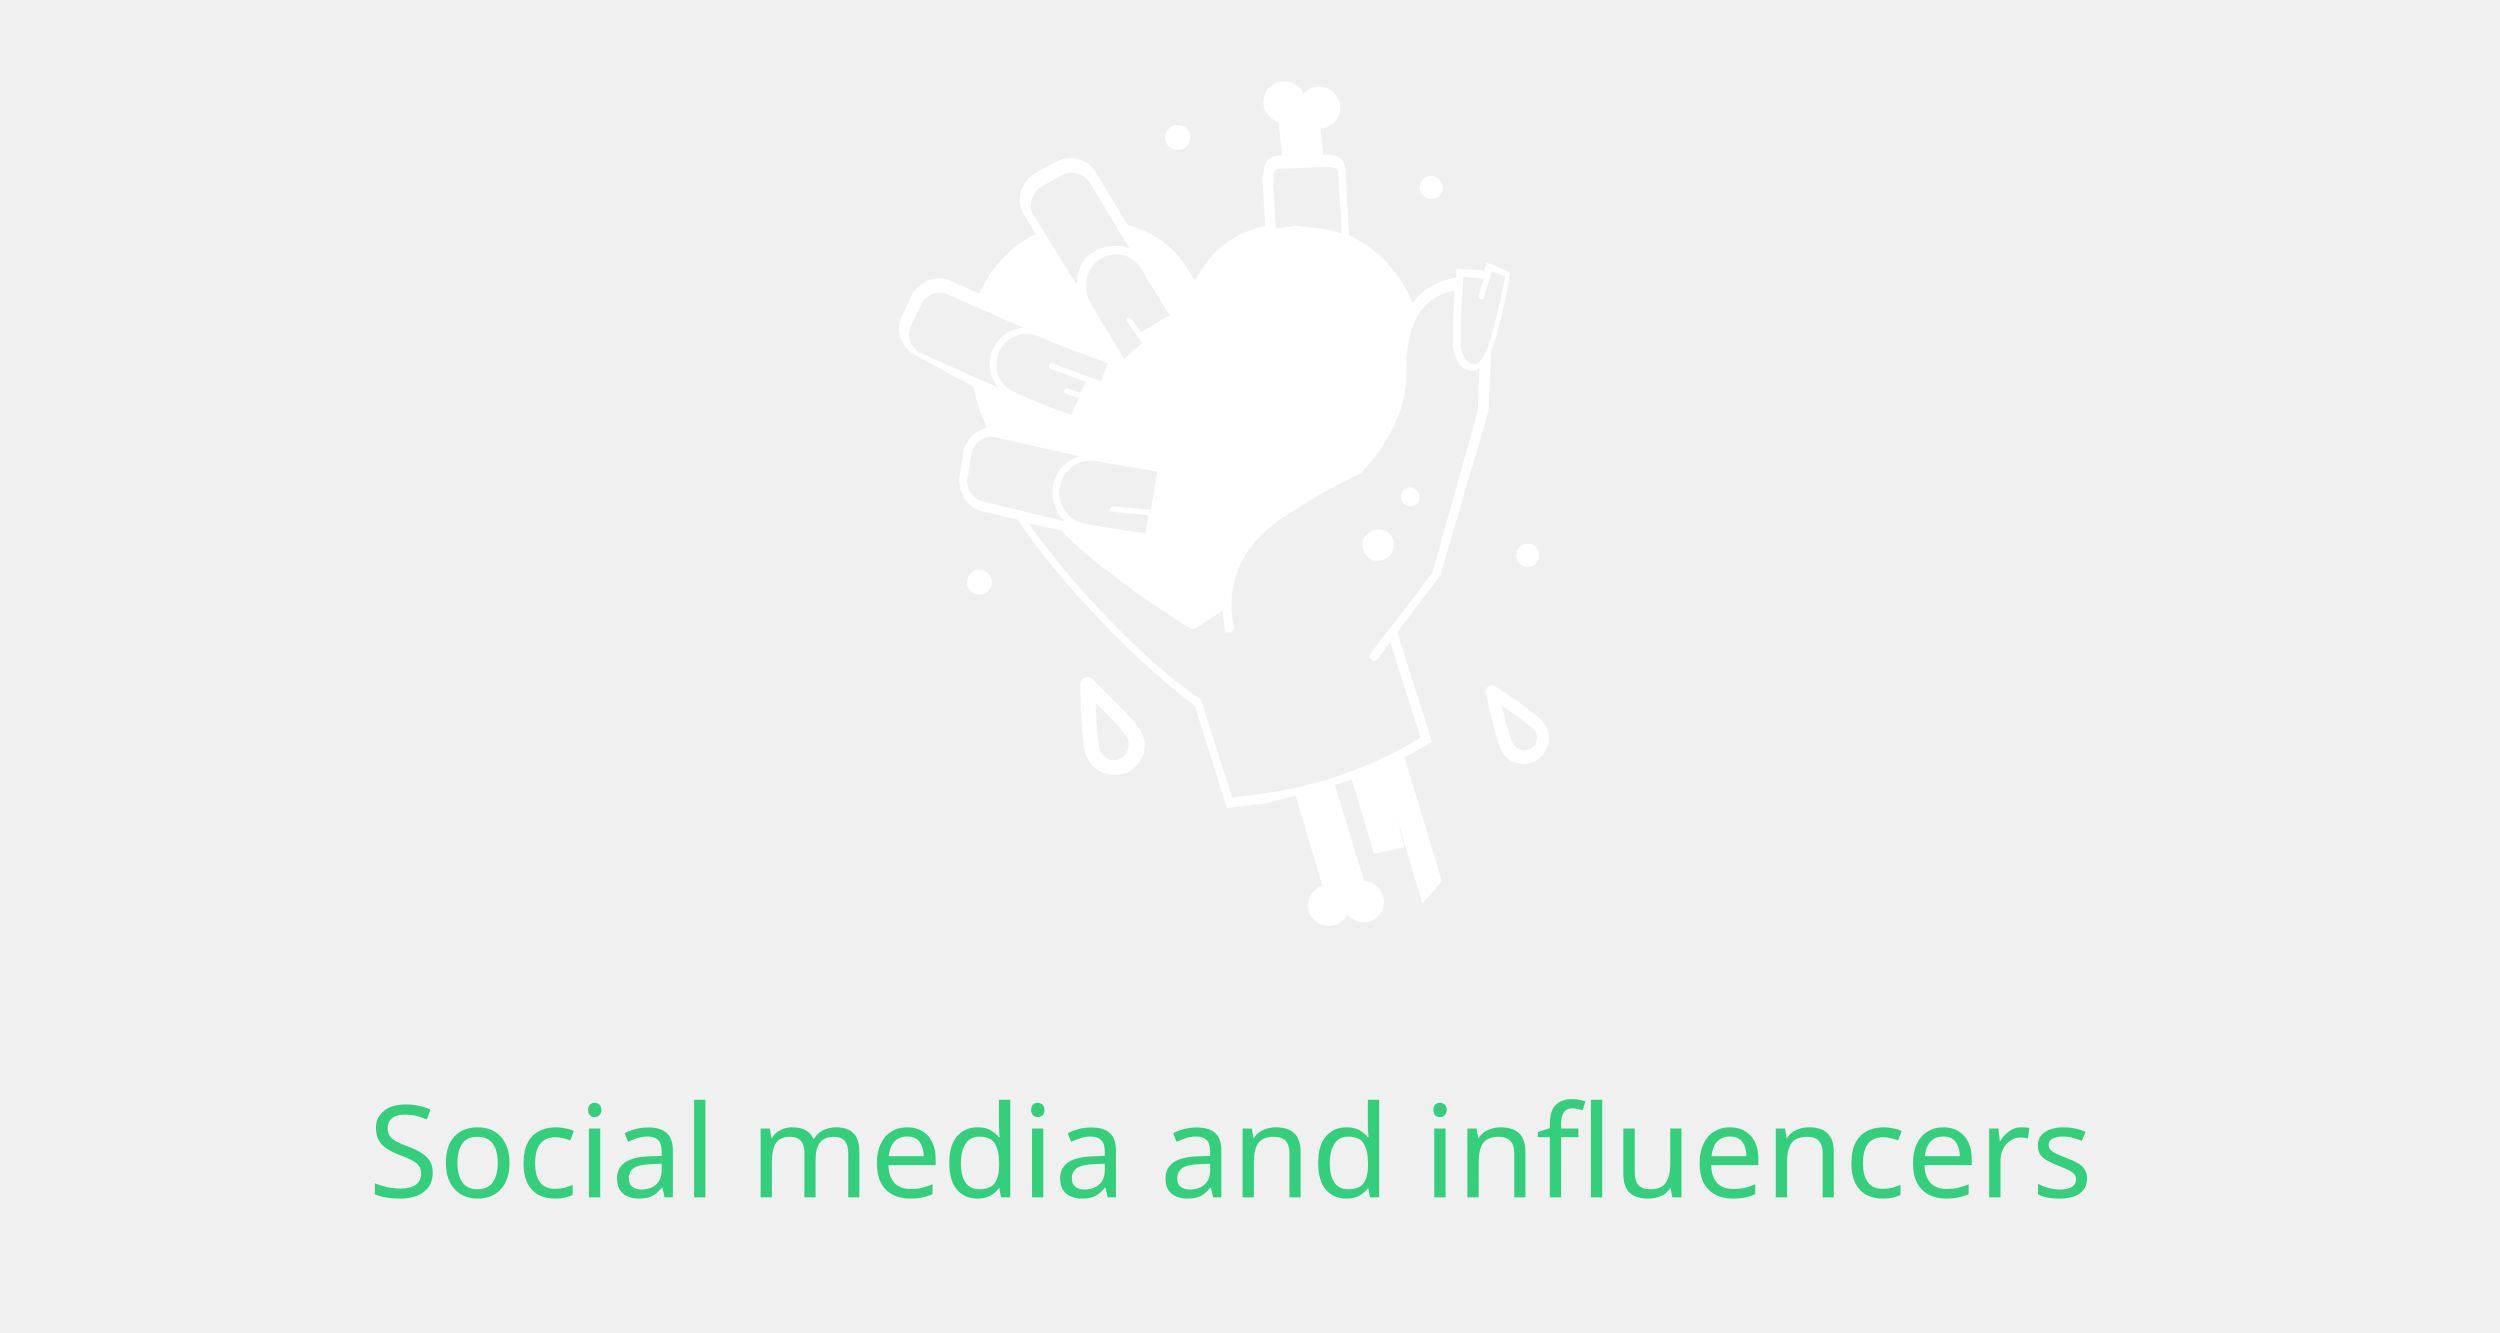
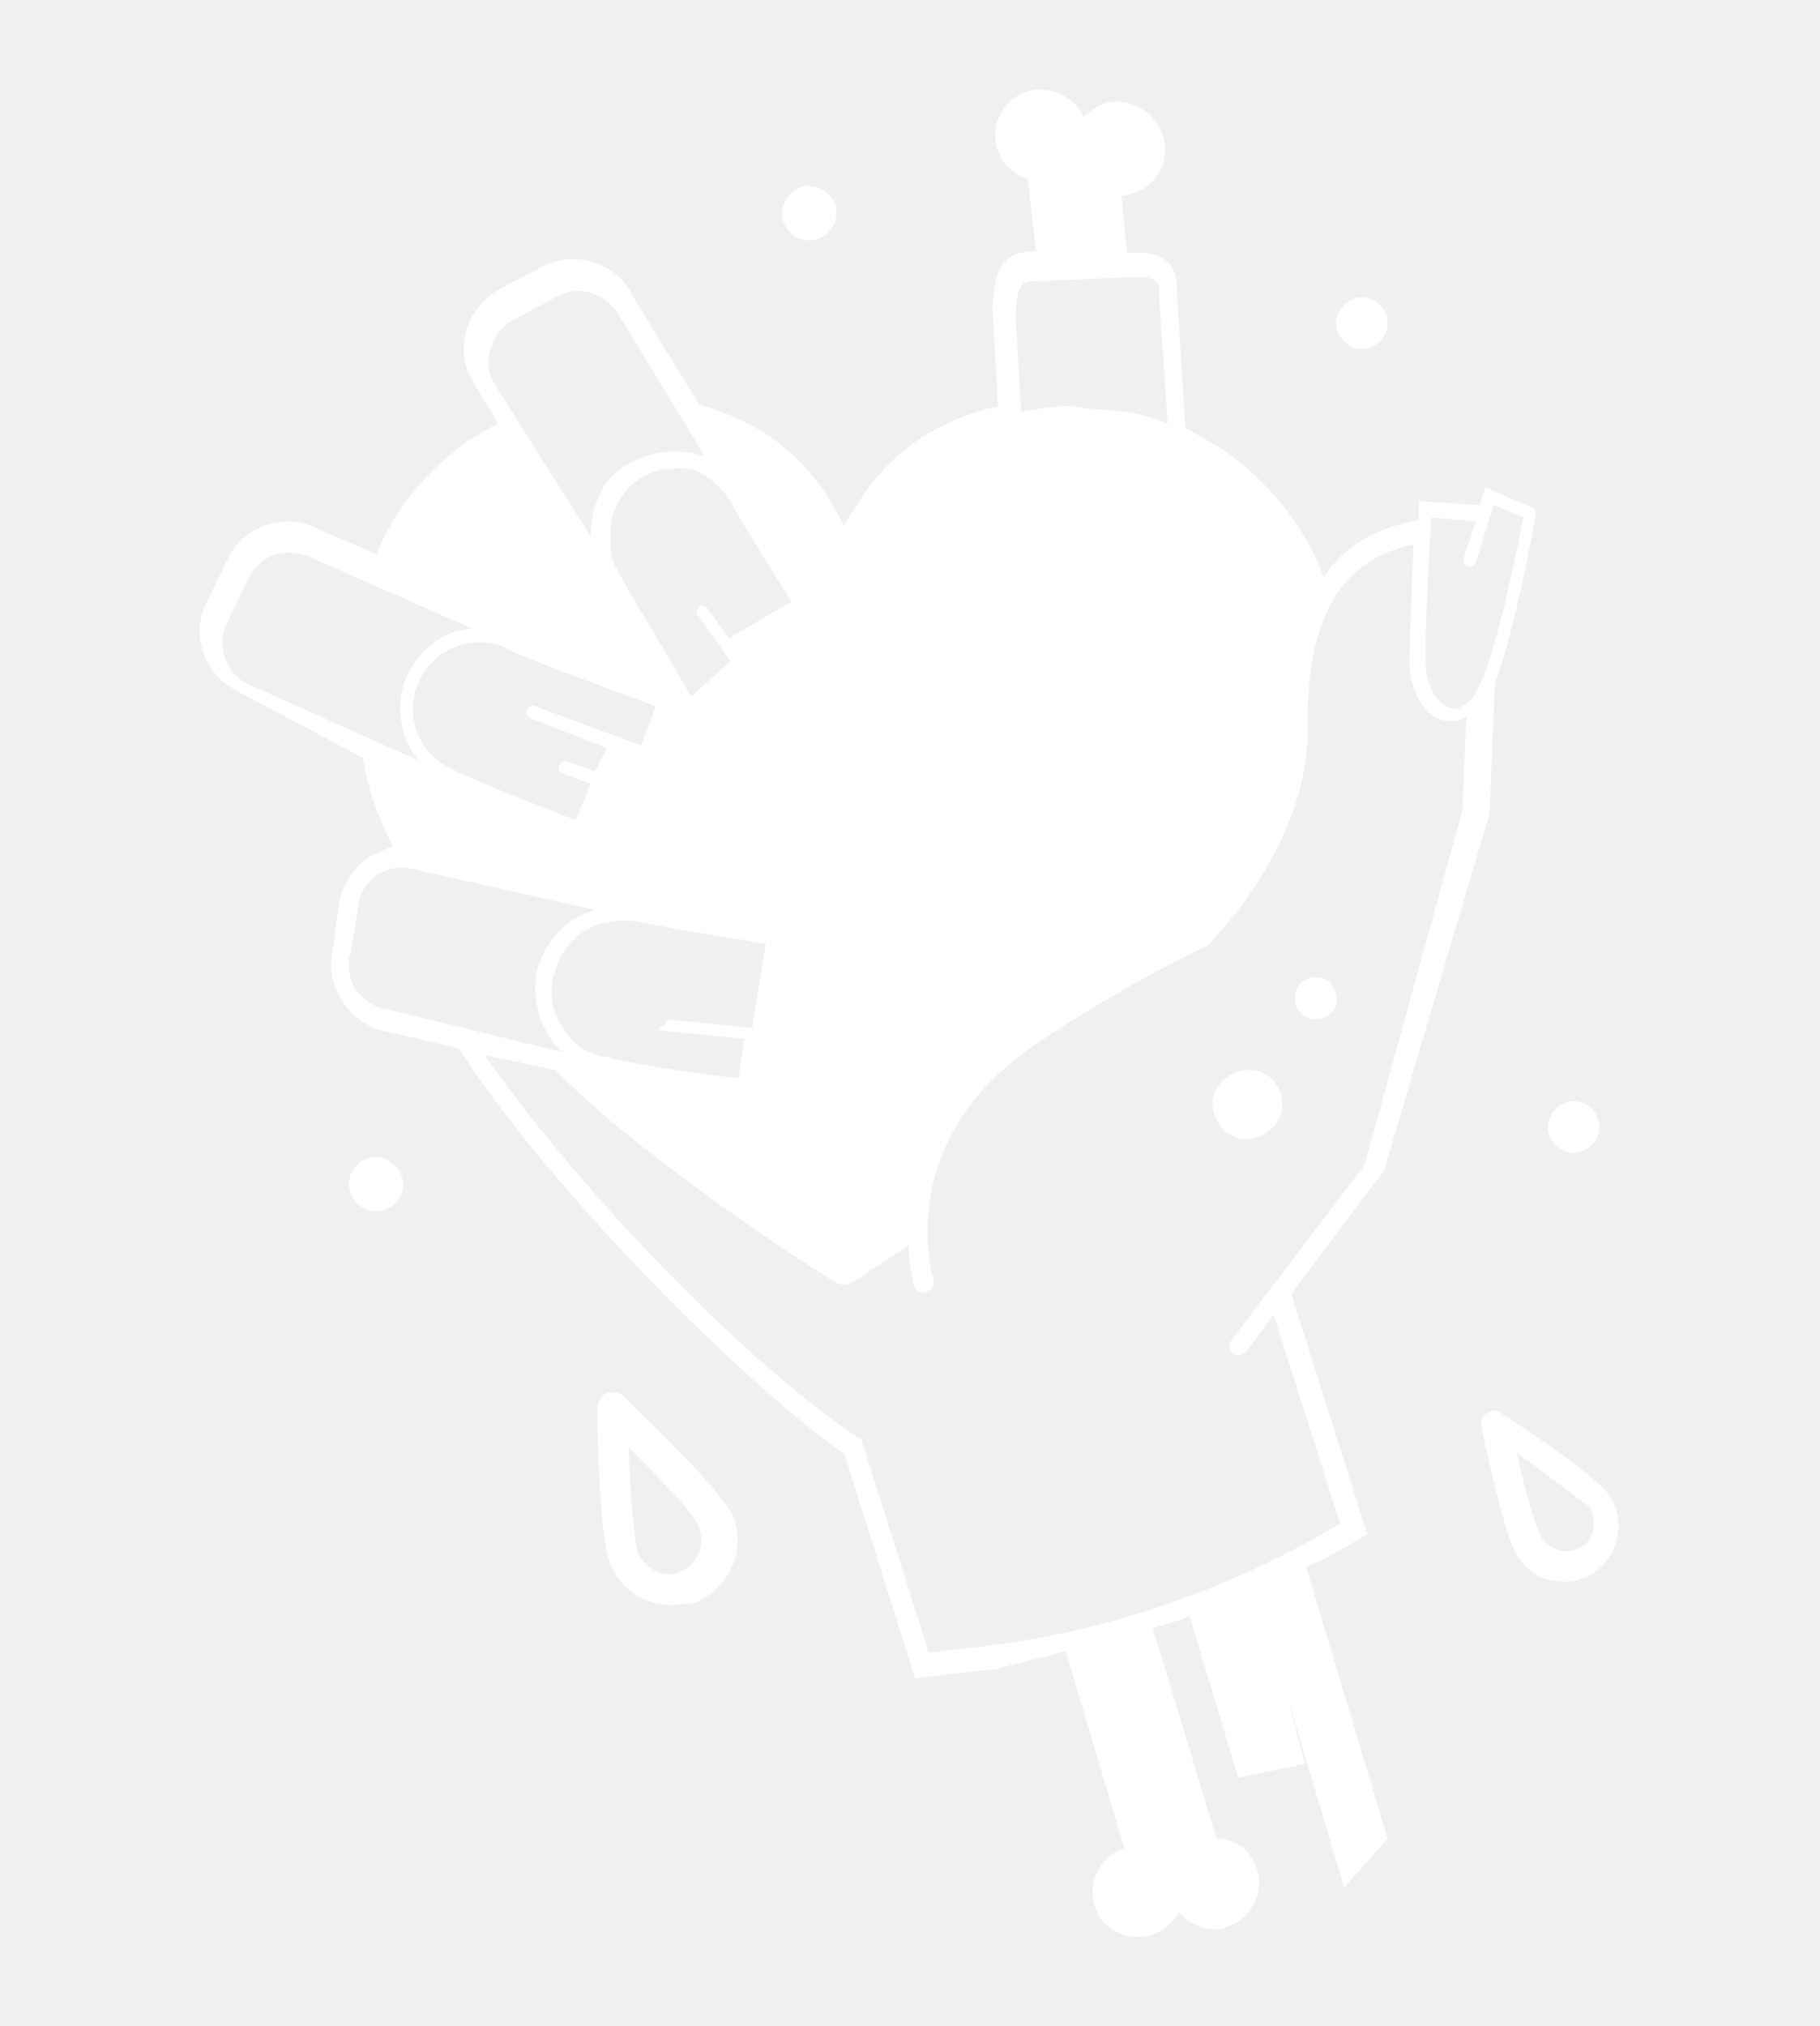
- <svg xmlns="http://www.w3.org/2000/svg" version="1.1" id="Layer_1" x="0px" y="0px" viewBox="0 0 280 149.2" style="enable-background:new 0 0 280 149.2;" xml:space="preserve">
+ <svg xmlns="http://www.w3.org/2000/svg" version="1.1" id="Layer_1" x="0px" y="0px" viewBox="0 0 134 149.2" style="enable-background:new 0 0 134 149.2;" xml:space="preserve">
  <style type="text/css">
	.st0{fill:#FFFFFF;}
- 	.st1{fill:#34CF7C;}
- 	.st2{font-family:'Avenir-Black';}
- 	.st3{font-size:14.38px;}
</style>
-   <g>
-     <path class="st0" d="M124.8,86.8c-0.4,0-0.8-0.1-1.2-0.2c-0.8-0.3-1.5-1-1.9-1.8c-0.6-1.4-0.7-7-0.7-8.1c0-0.3,0.2-0.7,0.5-0.8   c0.3-0.1,0.7-0.1,0.9,0.2c0.8,0.8,4.9,4.7,5.5,6c0.8,1.7,0,3.7-1.8,4.5C125.7,86.7,125.2,86.8,124.8,86.8z M122.7,78.7   c0.1,2.3,0.3,4.8,0.5,5.4c0.2,0.4,0.5,0.7,0.9,0.9c0.4,0.2,0.9,0.2,1.3,0c0.9-0.4,1.2-1.4,0.9-2.2   C126.1,82.1,124.3,80.3,122.7,78.7z M171.2,85.5c-0.4,0.1-0.7,0.1-1.1,0c-0.8-0.1-1.4-0.6-1.8-1.2c-0.7-1.1-1.7-5.7-1.9-6.7   c-0.1-0.3,0.1-0.6,0.3-0.7c0.2-0.2,0.6-0.2,0.8,0c0.8,0.5,4.8,3.1,5.5,4.2c0.9,1.3,0.5,3.1-0.8,4C171.9,85.3,171.6,85.4,171.2,85.5   z M168.2,79c0.4,1.9,1,3.9,1.3,4.4c0.2,0.3,0.5,0.5,0.9,0.6c0.4,0.1,0.8,0,1.1-0.2c0.7-0.4,0.8-1.3,0.4-2   C171.5,81.4,169.8,80.1,168.2,79z M154.6,59.3c-1-0.1-1.9,0.6-2,1.5c-0.1,1,0.6,1.9,1.5,2c1,0.1,1.9-0.6,2-1.5   C156.3,60.3,155.6,59.4,154.6,59.3z M158.7,54.9c-0.4-0.4-1.1-0.4-1.5,0c-0.4,0.4-0.4,1.1,0,1.5c0.4,0.4,1.1,0.4,1.5,0   C159.1,56.1,159.1,55.4,158.7,54.9z M171.1,60.9c-0.7,0-1.3,0.6-1.3,1.3s0.6,1.3,1.3,1.3s1.3-0.6,1.3-1.3   C172.4,61.4,171.8,60.9,171.1,60.9z M160.3,19.7c-0.7,0-1.3,0.6-1.3,1.3c0,0.7,0.6,1.3,1.3,1.3c0.7,0,1.3-0.6,1.3-1.3   C161.6,20.3,161,19.7,160.3,19.7z M109.7,63.8c-0.8,0-1.4,0.6-1.4,1.4c0,0.8,0.6,1.4,1.4,1.4c0.8,0,1.4-0.6,1.4-1.4   C111.1,64.5,110.4,63.8,109.7,63.8z M131.9,14c-0.8,0-1.4,0.6-1.4,1.4s0.6,1.4,1.4,1.4s1.4-0.6,1.4-1.4   C133.4,14.7,132.7,14,131.9,14z M109,43.3c0.3,1.5,0.8,3,1.5,4.5c0,0,0,0.1,0.1,0.1c-0.2,0-0.4,0.1-0.6,0.2c0,0,0,0,0,0   c-0.2,0.1-0.4,0.2-0.6,0.3c-0.8,0.5-1.3,1.3-1.5,2.2l-0.4,2.6c-0.2,0.9,0,1.8,0.5,2.6c0.5,0.8,1.2,1.3,2.1,1.5l3.9,0.9   c4.2,6.6,14,16.7,19.8,20.8l3.6,11.5l3.4-0.4c0.4,0,0.9-0.1,1.3-0.2l3-0.8l3,10.1c-1.2,0.4-1.9,1.7-1.5,2.9   c0.4,1.2,1.7,1.9,2.9,1.5c0.6-0.2,1.1-0.6,1.4-1.2c0.6,0.7,1.6,1.1,2.5,0.8c1.2-0.4,1.9-1.7,1.5-2.9c-0.3-1-1.1-1.6-2.1-1.6   l-3.3-10.8l1.4-0.4l0.5-0.2l2.5,8.3l3.4-0.7l-0.9-3.5l2.9,9.8l2.2-2.5l-4.2-13.9l0.6-0.3c0.1-0.1,0.3-0.1,0.4-0.2l2.1-1.2   l-3.9-12.3l4.7-6.2l0.1-0.1l5.4-18.4l0.3-6.7c1-2.5,2.1-8.4,2.1-8.6l0-0.3l-2.6-1.1l-0.3,0.9l-3.1-0.2l0,0.3c0,0,0,0.3,0,0.7   c-2.3,0.4-3.9,1.4-4.9,2.9c-1-2.6-2.7-4.8-5.1-6.5c-0.6-0.4-1.3-0.8-2-1.2l-0.4-6.6c0-0.9-0.1-1.5-0.5-1.9c-0.4-0.4-1-0.5-1.9-0.5   l-0.1,0l-0.3-2.9c1.3-0.1,2.3-1.2,2.2-2.5c-0.1-1.3-1.2-2.3-2.5-2.2c-0.6,0-1.2,0.4-1.6,0.8c-0.4-0.9-1.3-1.4-2.3-1.4   c-1.3,0.1-2.3,1.2-2.2,2.5c0.1,1,0.8,1.8,1.7,2.1l0.4,3.7c-2.1,0-2.1,1.4-2.2,2.9l0.3,5c-2.6,0.6-4.8,1.8-6.5,4   c-0.4,0.5-0.7,1.1-1.1,1.6c-0.1,0.2-0.2,0.3-0.3,0.6c-0.3-0.5-0.5-1-0.8-1.4c-1.6-2.6-3.9-4.1-6.7-4.9l-3.4-5.6   c-0.8-1.7-2.9-2.4-4.6-1.5l-2.2,1.2c-0.8,0.4-1.4,1.1-1.7,2c-0.3,0.9-0.2,1.8,0.2,2.6l1.4,2.3c-0.6,0.3-1.1,0.6-1.7,1   c-2.1,1.5-3.6,3.4-4.6,5.7l-2.9-1.3c-1.6-0.9-3.7-0.3-4.6,1.3l-1.1,2.3c-0.9,1.6-0.3,3.7,1.4,4.6 M143.6,18.9c0,0,0.1,0,0.1,0   l4.8-0.2c0.5,0,1,0,1.2,0.2c0.2,0.1,0.2,0.7,0.2,1.1l0.4,6.2c0,0,0,0,0,0c-1-0.4-2-0.6-3.1-0.7c-0.6-0.1-1.2-0.1-1.8-0.2   c-0.1,0-0.3,0-0.4,0c-0.5,0.1-1,0.1-1.5,0.2c-0.2,0-0.4,0.1-0.6,0.1l-0.3-4.8C142.6,19.1,142.7,18.9,143.6,18.9z M128,30.4   c0.4,0.8,2.4,3.9,3,4.9l-3.2,1.9l-1.1-1.5c-0.1-0.1-0.3-0.2-0.4-0.1c-0.1,0.1-0.2,0.3-0.1,0.4l1.7,2.4l-2,1.8l-1.8-3   c0,0-1.7-2.7-2.1-3.6c-0.2-0.3-0.3-0.7-0.3-1l0,0c0,0-0.1-0.6,0-1.4c0.2-0.9,0.8-1.8,1.7-2.3c0.5-0.3,1-0.4,1.6-0.4   c0.1,0,0.1,0,0.2,0c0,0,0,0,0,0c0.1,0,0.2,0,0.2,0c0.2,0,0.4,0.1,0.6,0.1C126.9,29,127.6,29.6,128,30.4z M124.4,57.3l4.2,0.4   l-0.3,2c-1-0.1-4-0.5-6-0.9c-0.4-0.1-0.8-0.2-1-0.2c0,0-0.1,0-0.1,0c-0.9-0.2-1.6-0.8-2.1-1.7c-0.5-0.8-0.6-1.8-0.3-2.7   c0.4-1.6,1.8-2.6,3.4-2.6c0.3,0,0.6,0,0.9,0.1c0.9,0.2,5.3,0.9,6.5,1.1l-0.7,4.3l-4.2-0.4c-0.2,0-0.3,0.1-0.3,0.3   C124.1,57.1,124.2,57.3,124.4,57.3z M115.7,24c-0.3-0.6-0.3-1.2-0.1-1.8c0.2-0.6,0.6-1.1,1.2-1.4l2.2-1.2c1.2-0.6,2.6-0.1,3.2,1.1   l4.3,7.1c-0.9-0.3-2.4-0.5-4,0.4c-1.6,0.9-1.9,2.7-1.9,3.7L115.7,24z M103,39.5c-1.1-0.6-1.5-2.1-0.9-3.2l1.1-2.3   c0.4-0.8,1.2-1.2,2-1.2c0.4,0,0.8,0.1,1.2,0.3l8.2,3.6c-1.4,0.1-2.6,0.9-3.3,2.2c-0.8,1.5-0.5,3.3,0.5,4.5L103,39.5z M113.4,43.8   c-1.7-0.9-2.3-2.9-1.4-4.6c0.6-1.2,1.8-1.8,3-1.8c0.5,0,1.1,0.1,1.6,0.4c0.8,0.4,6.7,2.6,6.7,2.6l0.8,0.3l-0.8,2l-5.4-2   c-0.2-0.1-0.3,0-0.4,0.2c-0.1,0.2,0,0.3,0.2,0.4l3.9,1.5L121,44l-1.4-0.5c-0.2-0.1-0.3,0-0.4,0.2c-0.1,0.2,0,0.3,0.2,0.4l1.4,0.5   l-0.8,1.9C118.9,46.1,114.9,44.6,113.4,43.8z M110.2,56.2c-0.6-0.1-1.1-0.5-1.5-1c-0.3-0.5-0.5-1.2-0.3-1.8l0.4-2.6   c0.1-0.6,0.5-1.2,1-1.5c0.5-0.3,1.1-0.5,1.8-0.3l9.3,2.1c-1.4,0.4-2.5,1.5-2.9,3c-0.3,1.1-0.1,2.2,0.4,3.2c0.2,0.4,0.5,0.8,0.9,1.1   L110.2,56.2z M160.4,64.2l-4.2,5.5l-0.8,1l-1.9,2.5c-0.2,0.2-0.1,0.6,0.1,0.7c0.1,0.1,0.2,0.1,0.3,0.1c0.2,0,0.3-0.1,0.4-0.2   l1.4-1.9l3.4,10.7l-1.3,0.8c-5.4,3-11.2,4.9-17.3,5.6l-2.5,0.3l-3.5-11l-0.2-0.1c-6.4-4.3-14.9-13.5-19.1-19.6l3.6,0.8   c1.5,1.5,3.1,2.9,4.8,4.2c3,2.4,6.1,4.5,9.4,6.6c0.4,0.3,0.8,0.3,1.2,0c0.9-0.6,1.8-1.2,2.7-1.8c0.1,1.3,0.3,2.1,0.3,2.1   c0.1,0.3,0.4,0.4,0.7,0.3c0.3-0.1,0.4-0.4,0.3-0.7c0-0.1-2.1-7,5.3-12c4.4-3,8.7-5,8.7-5l0.1,0l0.1-0.1l1-1.1   c1.5-1.8,4.2-5.7,4.1-10c-0.1-5.6,1.7-8.6,5.4-9.4c-0.1,2-0.2,5.1-0.2,6.1c0.1,1.7,1,2.9,2.1,2.9c0,0,0,0,0.1,0c0,0,0.1,0,0.1,0   c0.3,0,0.5-0.1,0.7-0.3l-0.2,4.9L160.4,64.2z M166.2,39.8c-0.1,0.3-0.4,0.6-0.6,0.8c-0.2,0.1-0.3,0.2-0.5,0.2c-0.7,0-1.5-1-1.5-2.3   c-0.1-1.3,0.2-6.2,0.3-7.5l2.3,0.2l-0.6,1.9c-0.1,0.2,0,0.3,0.2,0.4c0.2,0.1,0.3,0,0.4-0.2l0.9-2.9l1.5,0.6   C168.3,32.4,167.2,38.1,166.2,39.8z" />
-     <g>
-       <text transform="matrix(1 0 0 1 41.2466 134.1016)" class="st1 st2 st3">Social media and influencers</text>
-     </g>
-   </g>
+   <path class="st0" d="M49.4,118.2c-0.6,0-1.1-0.1-1.7-0.3c-1.1-0.4-2.2-1.4-2.7-2.6c-0.9-2-1-10.1-1-11.6c0-0.4,0.3-1,0.7-1.1  s1-0.1,1.3,0.3c1.1,1.1,7,6.7,7.9,8.6c1.1,2.4,0,5.3-2.6,6.5C50.7,118.1,49.9,118.2,49.4,118.2z M46.3,106.6  c0.1,3.3,0.4,6.9,0.7,7.8c0.3,0.6,0.7,1,1.3,1.3c0.6,0.3,1.3,0.3,1.9,0c1.3-0.6,1.7-2,1.3-3.2C51.2,111.5,48.6,108.9,46.3,106.6z   M116,116.4c-0.6,0.1-1,0.1-1.6,0c-1.1-0.1-2-0.9-2.6-1.7c-1-1.6-2.4-8.2-2.7-9.6c-0.1-0.4,0.1-0.9,0.4-1c0.3-0.3,0.9-0.3,1.1,0  c1.1,0.7,6.9,4.5,7.9,6c1.3,1.9,0.7,4.5-1.1,5.7C117,116.1,116.6,116.2,116,116.4z M111.7,107c0.6,2.7,1.4,5.6,1.9,6.3  c0.3,0.4,0.7,0.7,1.3,0.9c0.6,0.1,1.1,0,1.6-0.3c1-0.6,1.1-1.9,0.6-2.9C116.4,110.5,114,108.6,111.7,107z M92.2,78.8  c-1.4-0.1-2.7,0.9-2.9,2.2c-0.1,1.4,0.9,2.7,2.2,2.9c1.4,0.1,2.7-0.9,2.9-2.2C94.6,80.2,93.6,78.9,92.2,78.8z M98,72.4  c-0.6-0.6-1.6-0.6-2.2,0c-0.6,0.6-0.6,1.6,0,2.2c0.6,0.6,1.6,0.6,2.2,0C98.6,74.2,98.6,73.2,98,72.4z M115.9,81.1  c-1,0-1.9,0.9-1.9,1.9s0.9,1.9,1.9,1.9c1,0,1.9-0.9,1.9-1.9C117.7,81.8,116.9,81.1,115.9,81.1z M100.3,21.9c-1,0-1.9,0.9-1.9,1.9  c0,1,0.9,1.9,1.9,1.9c1,0,1.9-0.9,1.9-1.9C102.2,22.7,101.3,21.9,100.3,21.9z M27.7,85.2c-1.1,0-2,0.9-2,2c0,1.1,0.9,2,2,2  c1.1,0,2-0.9,2-2C29.7,86.2,28.7,85.2,27.7,85.2z M59.6,13.7c-1.1,0-2,0.9-2,2s0.9,2,2,2c1.1,0,2-0.9,2-2  C61.7,14.7,60.7,13.7,59.6,13.7z M26.7,55.8c0.4,2.2,1.1,4.3,2.2,6.5c0,0,0,0.1,0.1,0.1c-0.3,0-0.6,0.1-0.9,0.3l0,0  c-0.3,0.1-0.6,0.3-0.9,0.4c-1.1,0.7-1.9,1.9-2.2,3.2L24.5,70c-0.3,1.3,0,2.6,0.7,3.7c0.7,1.1,1.7,1.9,3,2.2l5.6,1.3  c6,9.5,20.1,24,28.4,29.9l5.2,16.5l4.9-0.6c0.6,0,1.3-0.1,1.9-0.3l4.3-1.1l4.3,14.5c-1.7,0.6-2.7,2.4-2.2,4.2s2.4,2.7,4.2,2.2  c0.9-0.3,1.6-0.9,2-1.7c0.9,1,2.3,1.6,3.6,1.1c1.7-0.6,2.7-2.4,2.2-4.2c-0.4-1.4-1.6-2.3-3-2.3l-4.7-15.5l2-0.6l0.7-0.3l3.6,11.9  l4.9-1l-1.3-5l4.2,14.1l3.2-3.6l-6-20l0.9-0.4c0.1-0.1,0.4-0.1,0.6-0.3l3-1.7l-5.6-17.7l6.7-8.9l0.1-0.1l7.8-26.4l0.4-9.6  c1.4-3.6,3-12.1,3-12.4v-0.4l-3.7-1.6l-0.4,1.3l-4.5-0.3v0.4c0,0,0,0.4,0,1c-3.3,0.6-5.6,2-7,4.2c-1.4-3.7-3.9-6.9-7.3-9.3  c-0.9-0.6-1.9-1.1-2.9-1.7l-0.6-9.5c0-1.3-0.1-2.2-0.7-2.7c-0.6-0.6-1.4-0.7-2.7-0.7H83l-0.4-4.2c1.9-0.1,3.3-1.7,3.2-3.6  S84,7.4,82.1,7.5c-0.9,0-1.7,0.6-2.3,1.1c-0.6-1.3-1.9-2-3.3-2c-1.9,0.1-3.3,1.7-3.2,3.6c0.1,1.4,1.1,2.6,2.4,3l0.6,5.3  c-3,0-3,2-3.2,4.2l0.4,7.2c-3.7,0.9-6.9,2.6-9.3,5.7c-0.6,0.7-1,1.6-1.6,2.3c-0.1,0.3-0.3,0.4-0.4,0.9c-0.4-0.7-0.7-1.4-1.1-2  c-2.3-3.7-5.6-5.9-9.6-7l-4.9-8c-1.1-2.4-4.2-3.4-6.6-2.2l-3.2,1.7c-1.1,0.6-2,1.6-2.4,2.9c-0.4,1.3-0.3,2.6,0.3,3.7l2,3.3  c-0.9,0.4-1.6,0.9-2.4,1.4c-3,2.2-5.2,4.9-6.6,8.2L23.5,39c-2.3-1.3-5.3-0.4-6.6,1.9l-1.6,3.3c-1.3,2.3-0.4,5.3,2,6.6 M76.4,20.7  h0.1l6.9-0.3c0.7,0,1.4,0,1.7,0.3c0.3,0.1,0.3,1,0.3,1.6l0.6,8.9l0,0c-1.4-0.6-2.9-0.9-4.5-1c-0.9-0.1-1.7-0.1-2.6-0.3  c-0.1,0-0.4,0-0.6,0c-0.7,0.1-1.4,0.1-2.2,0.3c-0.3,0-0.6,0.1-0.9,0.1l-0.4-6.9C74.9,21,75.1,20.7,76.4,20.7z M54,37.3  c0.6,1.1,3.4,5.6,4.3,7L53.7,47l-1.6-2.2c-0.1-0.1-0.4-0.3-0.6-0.1s-0.3,0.4-0.1,0.6l2.4,3.4l-2.9,2.6L48.4,47c0,0-2.4-3.9-3-5.2  c-0.3-0.4-0.4-1-0.4-1.4l0,0c0,0-0.1-0.9,0-2c0.3-1.3,1.1-2.6,2.4-3.3c0.7-0.4,1.4-0.6,2.3-0.6c0.1,0,0.1,0,0.3,0l0,0  c0.1,0,0.3,0,0.3,0c0.3,0,0.6,0.1,0.9,0.1C52.4,35.2,53.4,36.1,54,37.3z M48.8,75.9l6,0.6l-0.4,2.9c-1.4-0.1-5.7-0.7-8.6-1.3  c-0.6-0.1-1.1-0.3-1.4-0.3h-0.1c-1.3-0.3-2.3-1.1-3-2.4c-0.7-1.1-0.9-2.6-0.4-3.9c0.6-2.3,2.6-3.7,4.9-3.7c0.4,0,0.9,0,1.3,0.1  c1.3,0.3,7.6,1.3,9.3,1.6l-1,6.2l-6-0.6c-0.3,0-0.4,0.1-0.4,0.4C48.4,75.6,48.5,75.9,48.8,75.9z M36.3,28.1  c-0.4-0.9-0.4-1.7-0.1-2.6c0.3-0.9,0.9-1.6,1.7-2l3.2-1.7c1.7-0.9,3.7-0.1,4.6,1.6l6.2,10.2c-1.3-0.4-3.4-0.7-5.7,0.6  c-2.3,1.3-2.7,3.9-2.7,5.3L36.3,28.1z M18.1,50.3c-1.6-0.9-2.2-3-1.3-4.6l1.6-3.3c0.6-1.1,1.7-1.7,2.9-1.7c0.6,0,1.1,0.1,1.7,0.4  l11.8,5.2c-2,0.1-3.7,1.3-4.7,3.2c-1.1,2.2-0.7,4.7,0.7,6.5L18.1,50.3z M33,56.5c-2.4-1.3-3.3-4.2-2-6.6c0.9-1.7,2.6-2.6,4.3-2.6  c0.7,0,1.6,0.1,2.3,0.6c1.1,0.6,9.6,3.7,9.6,3.7l1.1,0.4l-1.1,2.9L39.4,52c-0.3-0.1-0.4,0-0.6,0.3c-0.1,0.3,0,0.4,0.3,0.6l5.6,2.2  l-0.9,1.7l-2-0.7c-0.3-0.1-0.4,0-0.6,0.3s0,0.4,0.3,0.6l2,0.7l-1.1,2.7C40.9,59.8,35.1,57.6,33,56.5z M28.4,74.3  c-0.9-0.1-1.6-0.7-2.2-1.4c-0.4-0.7-0.7-1.7-0.4-2.6l0.6-3.7c0.1-0.9,0.7-1.7,1.4-2.2c0.7-0.4,1.6-0.7,2.6-0.4l13.4,3  c-2,0.6-3.6,2.2-4.2,4.3c-0.4,1.6-0.1,3.2,0.6,4.6c0.3,0.6,0.7,1.1,1.3,1.6L28.4,74.3z M100.5,85.8l-6,7.9l-1.1,1.4l-2.7,3.6  c-0.3,0.3-0.1,0.9,0.1,1c0.1,0.1,0.3,0.1,0.4,0.1c0.3,0,0.4-0.1,0.6-0.3l2-2.7l4.9,15.4l-1.9,1.1c-7.8,4.3-16.1,7-24.8,8l-3.6,0.4  l-5-15.8l-0.3-0.1c-9.2-6.2-21.4-19.4-27.4-28.1l5.2,1.1c2.2,2.2,4.5,4.2,6.9,6c4.3,3.4,8.8,6.5,13.5,9.5c0.6,0.4,1.1,0.4,1.7,0  c1.3-0.9,2.6-1.7,3.9-2.6c0.1,1.9,0.4,3,0.4,3c0.1,0.4,0.6,0.6,1,0.4c0.4-0.1,0.6-0.6,0.4-1c0-0.1-3-10.1,7.6-17.2  c6.3-4.3,12.5-7.2,12.5-7.2h0.1l0.1-0.1l1.4-1.6c2.2-2.6,6-8.2,5.9-14.4c-0.1-8,2.4-12.4,7.8-13.5c-0.1,2.9-0.3,7.3-0.3,8.8  c0.1,2.4,1.4,4.2,3,4.2c0,0,0,0,0.1,0h0.1c0.4,0,0.7-0.1,1-0.4l-0.3,7L100.5,85.8z M108.8,50.8c-0.1,0.4-0.6,0.9-0.9,1.1  c-0.3,0.1-0.4,0.3-0.7,0.3c-1,0-2.2-1.4-2.2-3.3c-0.1-1.9,0.3-8.9,0.4-10.8l3.3,0.3l-0.9,2.7c-0.1,0.3,0,0.4,0.3,0.6  c0.3,0.1,0.4,0,0.6-0.3l1.3-4.2l2.2,0.9C111.8,40.1,110.2,48.3,108.8,50.8z" />
</svg>
